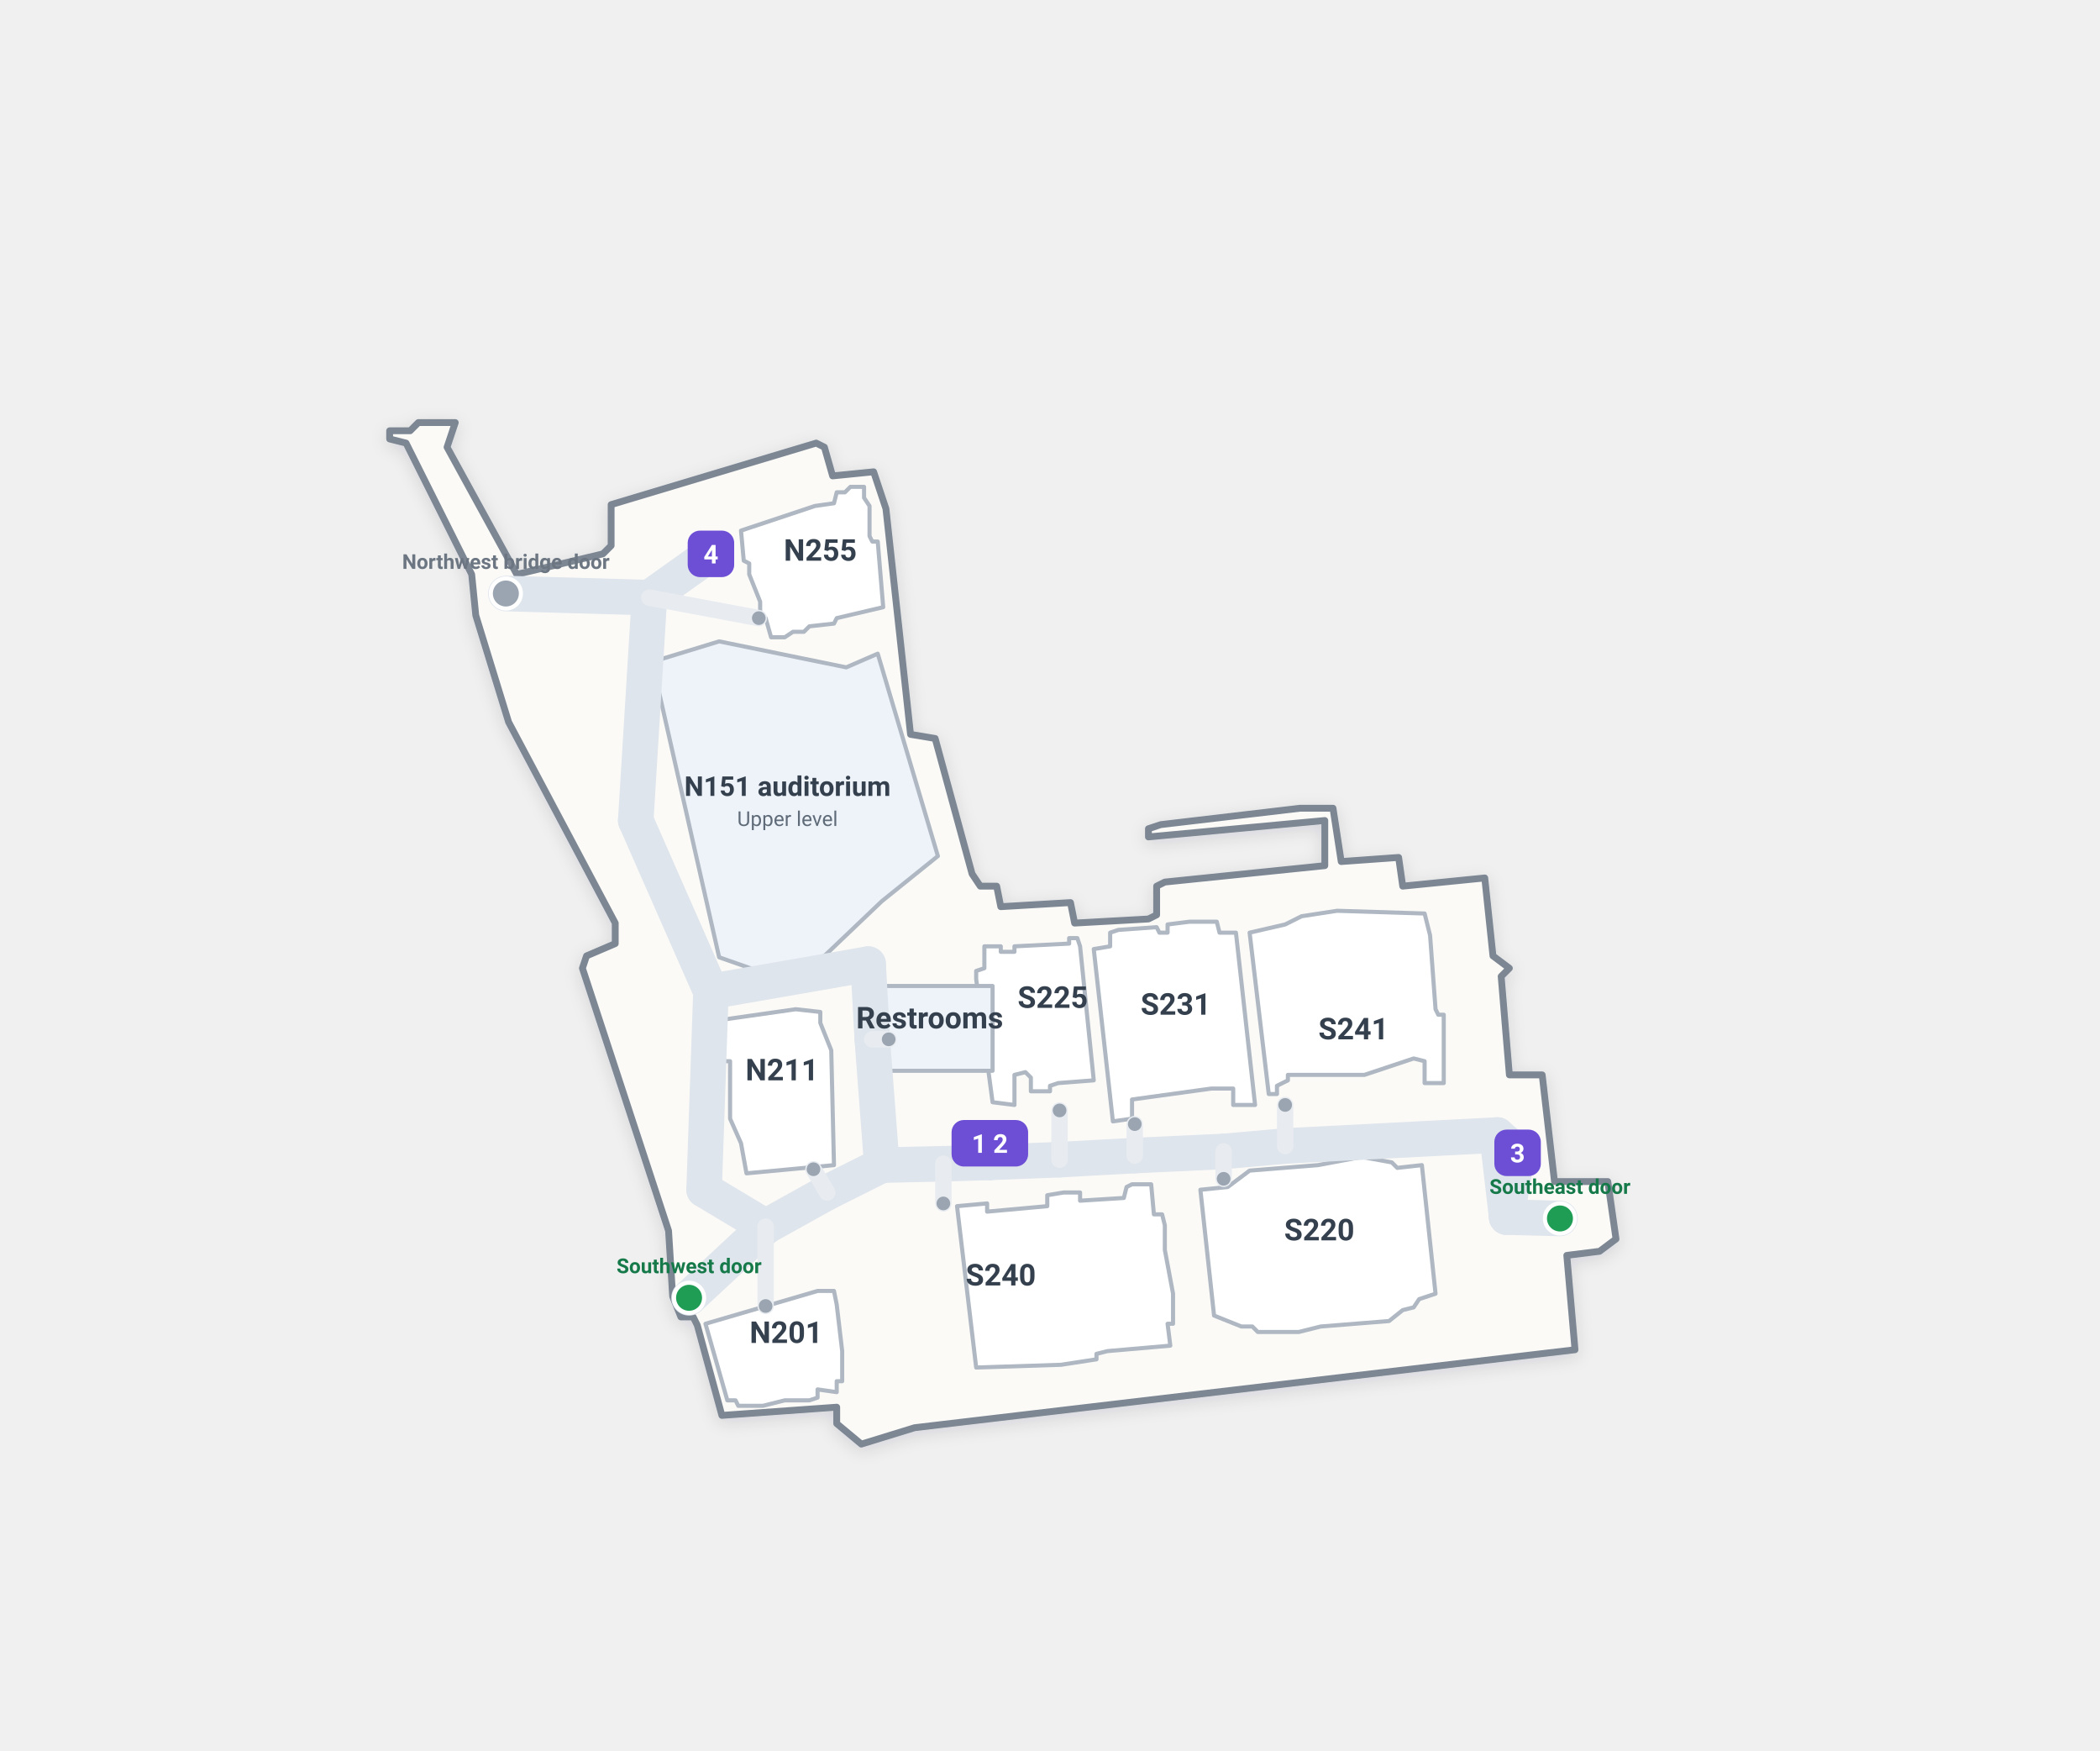
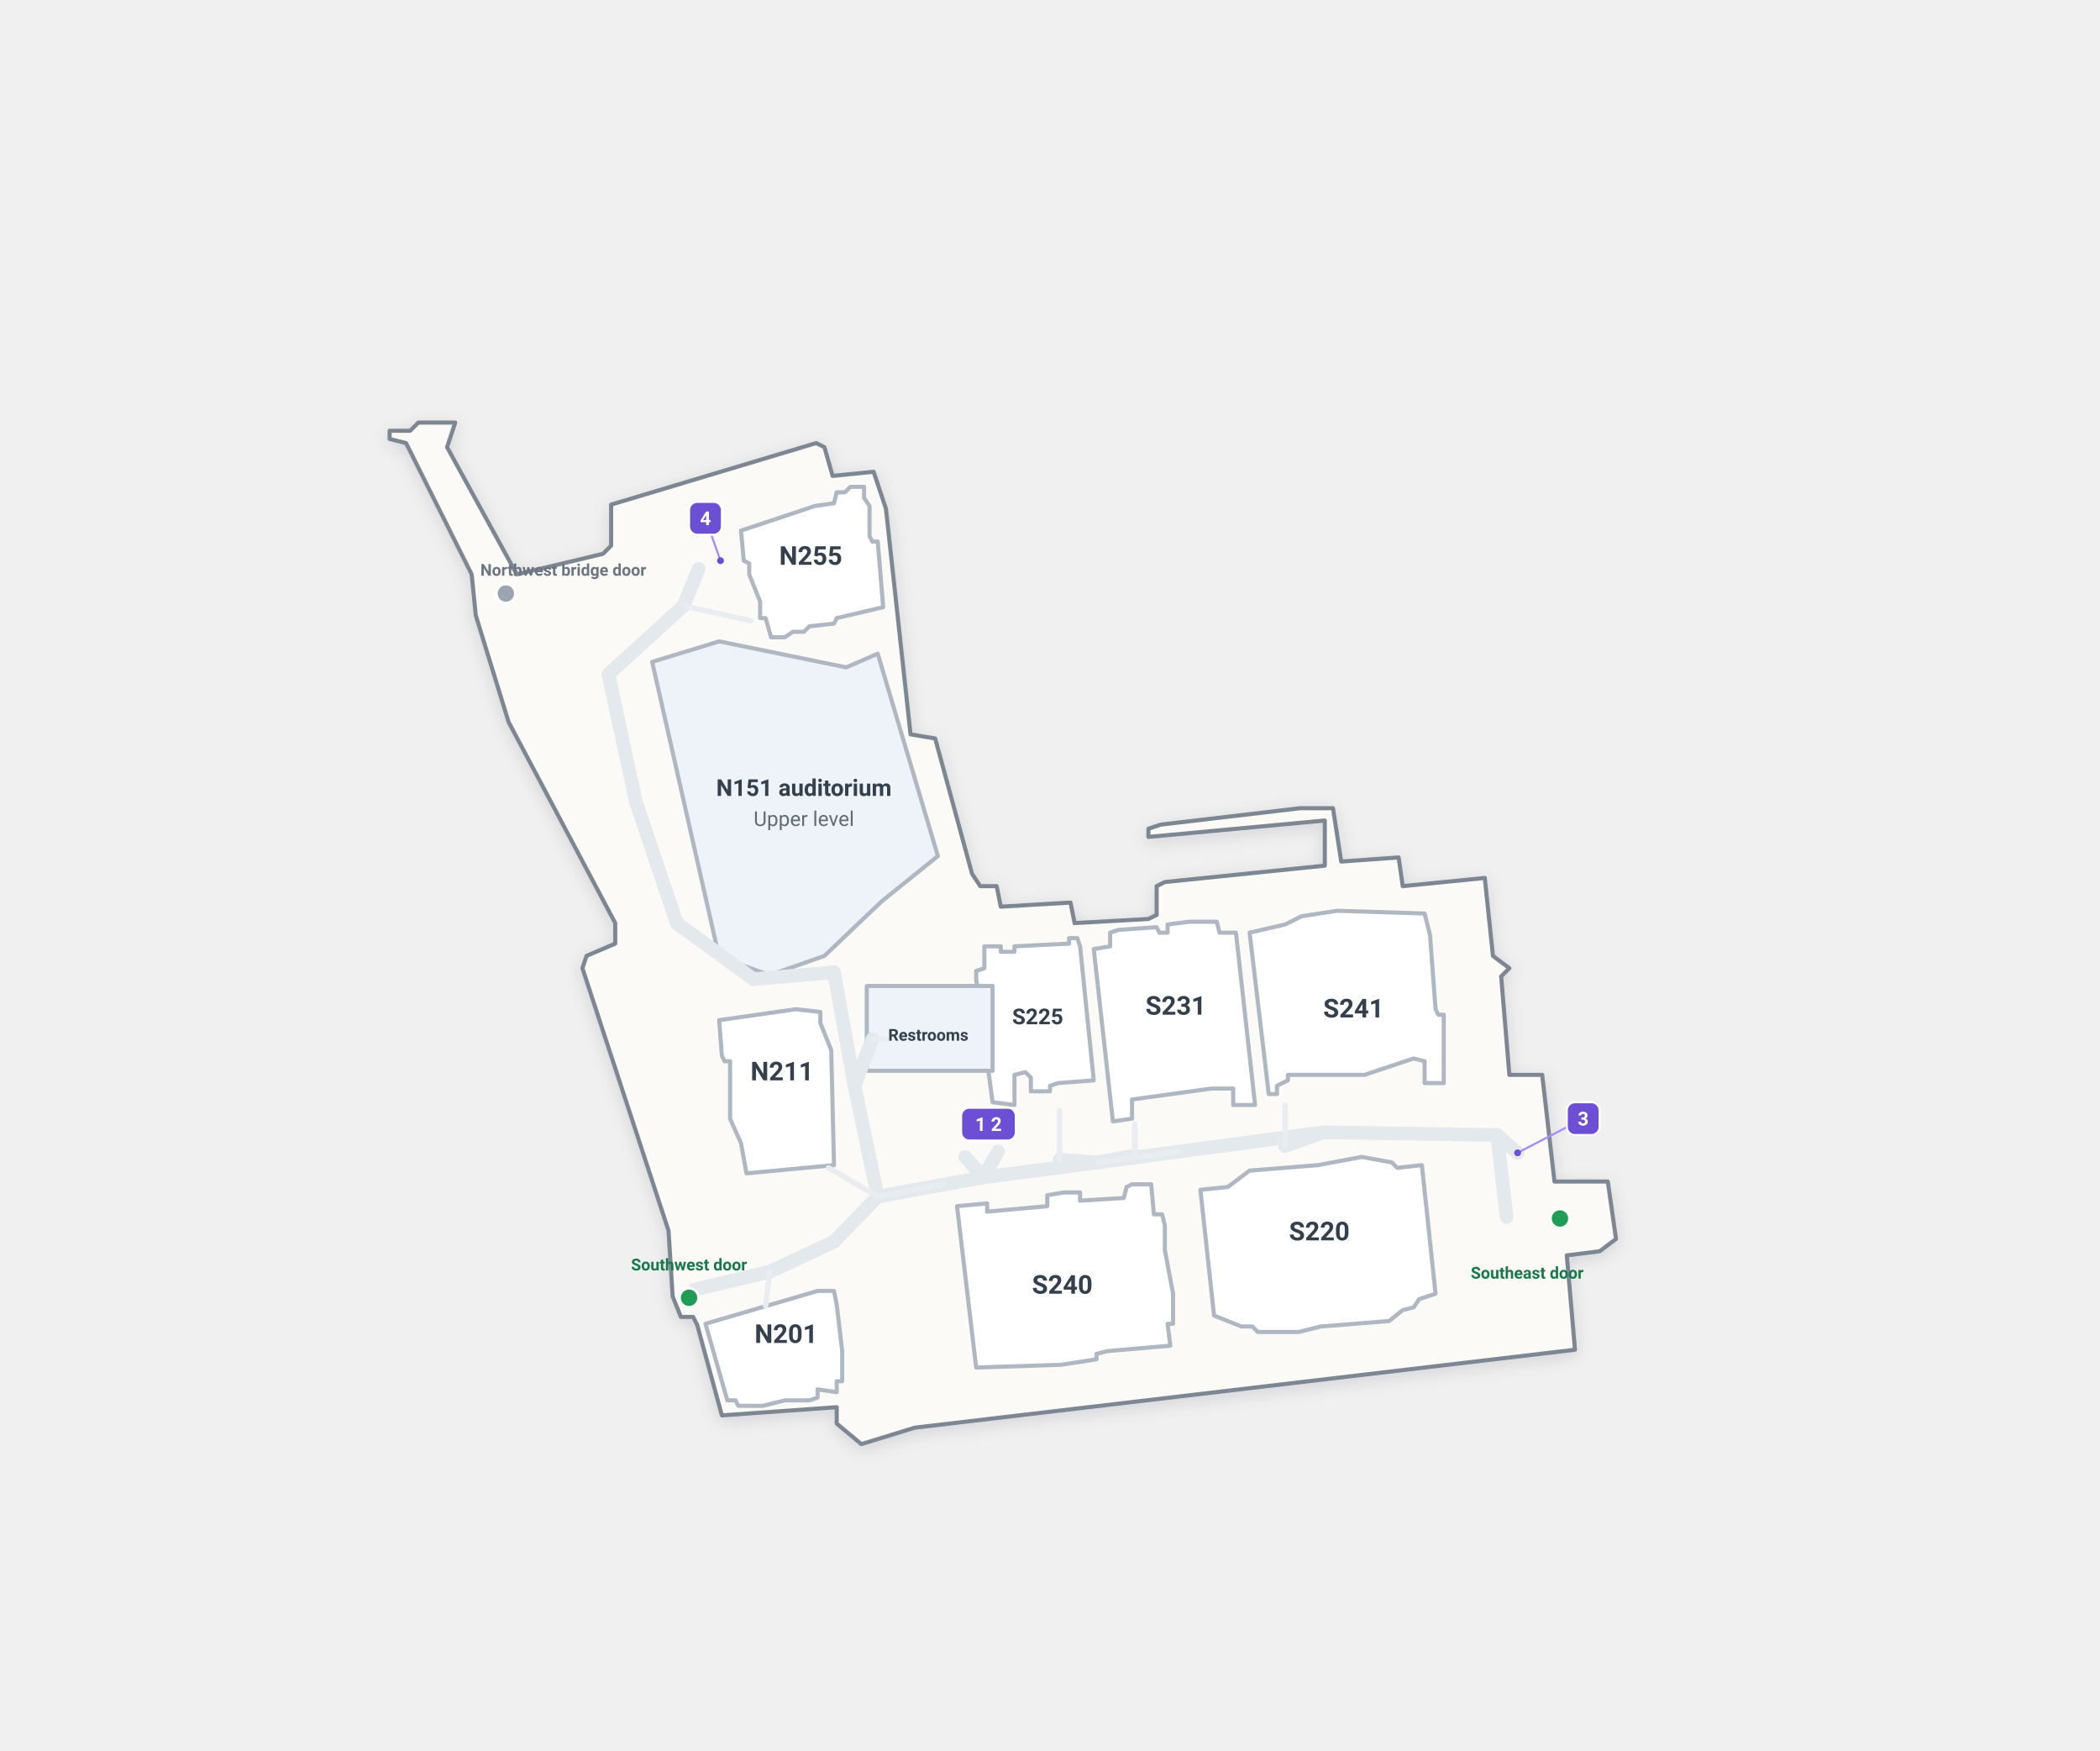
<svg xmlns="http://www.w3.org/2000/svg" width="1536" height="1280" viewBox="0 0 1536 1280">
  <defs>
    <filter id="sh" x="-5%" y="-5%" width="110%" height="110%">
      <feDropShadow dx="0" dy="3" stdDeviation="6" flood-color="#1f2933" flood-opacity="0.12" />
    </filter>
  </defs>
-   <polygon points="306.0,309.0 333.0,309.0 327.0,327.0 378.0,420.0 441.0,405.0 447.0,399.0 447.0,369.0 597.0,324.0 603.0,327.0 609.0,348.0 639.0,345.0 648.0,372.0 666.0,537.0 684.0,540.0 711.0,639.0 717.0,648.0 729.0,648.0 732.0,663.0 783.0,660.0 786.0,675.0 840.0,672.0 846.0,669.0 846.0,648.0 852.0,645.0 969.0,633.0 969.0,600.0 840.0,612.0 840.0,606.0 849.0,603.0 951.0,591.0 975.0,591.0 981.0,630.0 1023.0,627.0 1026.0,648.0 1086.0,642.0 1092.0,699.0 1104.0,708.0 1098.0,714.0 1104.0,786.0 1128.0,786.0 1137.0,864.0 1176.0,864.0 1182.0,906.0 1170.0,915.0 1146.0,918.0 1152.0,987.0 669.0,1044.0 630.0,1056.0 612.0,1041.0 612.0,1029.0 528.0,1035.0 510.0,969.0 507.0,963.0 498.0,963.0 492.0,948.0 489.0,900.0 426.0,708.0 429.0,699.0 450.0,690.0 450.0,675.0 372.0,528.0 348.0,450.0 345.0,420.0 297.0,324.0 285.0,321.0 285.0,315.0 300.0,315.0 306.0,309.0" fill="#fbfaf7" stroke="#7d8794" stroke-width="5" stroke-linejoin="round" filter="url(#sh)" />
+   <polygon points="306.0,309.0 333.0,309.0 327.0,327.0 378.0,420.0 441.0,405.0 447.0,399.0 447.0,369.0 597.0,324.0 603.0,327.0 609.0,348.0 639.0,345.0 648.0,372.0 666.0,537.0 684.0,540.0 711.0,639.0 717.0,648.0 729.0,648.0 732.0,663.0 783.0,660.0 786.0,675.0 840.0,672.0 846.0,669.0 846.0,648.0 852.0,645.0 969.0,633.0 969.0,600.0 840.0,612.0 840.0,606.0 849.0,603.0 951.0,591.0 975.0,591.0 981.0,630.0 1023.0,627.0 1026.0,648.0 1086.0,642.0 1092.0,699.0 1104.0,708.0 1098.0,714.0 1104.0,786.0 1128.0,786.0 1137.0,864.0 1176.0,864.0 1182.0,906.0 1170.0,915.0 1146.0,918.0 1152.0,987.0 669.0,1044.0 630.0,1056.0 612.0,1041.0 612.0,1029.0 528.0,1035.0 510.0,969.0 507.0,963.0 498.0,963.0 492.0,948.0 489.0,900.0 426.0,708.0 429.0,699.0 450.0,690.0 450.0,675.0 372.0,528.0 348.0,450.0 345.0,420.0 297.0,324.0 285.0,321.0 285.0,315.0 300.0,315.0 306.0,309.0" fill="#fbfaf7" stroke="#7d8794" stroke-width="3" stroke-linejoin="round" filter="url(#sh)" />
  <polygon points="598.0,944.0 610.0,944.0 612.0,954.0 616.0,988.0 616.0,1010.0 612.0,1010.0 612.0,1018.0 598.0,1016.0 598.0,1022.0 592.0,1024.0 574.0,1024.0 558.0,1028.0 540.0,1028.0 538.0,1024.0 532.0,1024.0 516.0,968.0 598.0,944.0" fill="#ffffff" stroke="#aeb7c2" stroke-width="3" stroke-linejoin="round" />
  <polygon points="582.0,738.0 600.0,740.0 600.0,748.0 608.0,768.0 610.0,852.0 546.0,858.0 542.0,836.0 534.0,818.0 534.0,776.0 530.0,776.0 528.0,772.0 526.0,746.0 582.0,738.0" fill="#ffffff" stroke="#aeb7c2" stroke-width="3" stroke-linejoin="round" />
  <polygon points="622.0,356.0 632.0,356.0 632.0,364.0 636.0,370.0 636.0,392.0 638.0,396.0 642.0,396.0 646.0,444.0 612.0,452.0 610.0,456.0 592.0,458.0 588.0,462.0 580.0,462.0 574.0,466.0 564.0,466.0 560.0,452.0 556.0,452.0 556.0,440.0 548.0,420.0 548.0,412.0 544.0,410.0 542.0,388.0 596.0,370.0 610.0,368.0 612.0,360.0 618.0,360.0 622.0,356.0" fill="#ffffff" stroke="#aeb7c2" stroke-width="3" stroke-linejoin="round" />
  <polygon points="978.0,666.0 1042.0,668.0 1046.0,684.0 1050.0,738.0 1052.0,742.0 1056.0,742.0 1056.0,792.0 1042.0,792.0 1042.0,776.0 1034.0,774.0 998.0,786.0 942.0,786.0 942.0,790.0 934.0,794.0 934.0,800.0 928.0,800.0 914.0,682.0 940.0,676.0 952.0,670.0 978.0,666.0" fill="#ffffff" stroke="#aeb7c2" stroke-width="3" stroke-linejoin="round" />
  <polygon points="996.0,846.0 1018.0,850.0 1022.0,854.0 1040.0,852.0 1050.0,946.0 1038.0,950.0 1034.0,956.0 1026.0,958.0 1016.0,966.0 966.0,970.0 950.0,974.0 920.0,974.0 916.0,970.0 908.0,970.0 888.0,962.0 878.0,870.0 898.0,868.0 914.0,856.0 964.0,852.0 996.0,846.0" fill="#ffffff" stroke="#aeb7c2" stroke-width="3" stroke-linejoin="round" />
  <polygon points="870.0,674.0 890.0,674.0 892.0,682.0 904.0,682.0 918.0,808.0 902.0,808.0 902.0,796.0 886.0,796.0 828.0,804.0 828.0,818.0 814.0,820.0 800.0,694.0 812.0,692.0 812.0,682.0 818.0,680.0 846.0,678.0 848.0,682.0 854.0,682.0 854.0,676.0 870.0,674.0" fill="#ffffff" stroke="#aeb7c2" stroke-width="3" stroke-linejoin="round" />
  <polygon points="828.0,866.0 842.0,866.0 844.0,888.0 850.0,888.0 852.0,896.0 852.0,914.0 858.0,946.0 858.0,968.0 854.0,968.0 856.0,984.0 810.0,988.0 802.0,990.0 802.0,994.0 776.0,998.0 714.0,1000.0 700.0,882.0 722.0,880.0 722.0,886.0 766.0,882.0 766.0,874.0 778.0,872.0 790.0,872.0 790.0,878.0 822.0,876.0 824.0,868.0 828.0,866.0" fill="#ffffff" stroke="#aeb7c2" stroke-width="3" stroke-linejoin="round" />
  <polygon points="782.0,686.0 788.0,686.0 790.0,692.0 800.0,790.0 774.0,792.0 768.0,794.0 768.0,798.0 754.0,798.0 754.0,788.0 750.0,784.0 742.0,786.0 742.0,808.0 726.0,806.0 714.0,716.0 714.0,710.0 720.0,708.0 720.0,692.0 732.0,692.0 732.0,696.0 742.0,696.0 742.0,692.0 782.0,690.0 782.0,686.0" fill="#ffffff" stroke="#aeb7c2" stroke-width="3" stroke-linejoin="round" />
  <polygon points="634.0,721.0 726.0,721.0 726.0,783.0 634.0,783.0" fill="#eef3fa" stroke="#aeb7c2" stroke-width="3" stroke-linejoin="round" />
  <g data-display-zone="N151 auditorium">
    <polygon points="477,484 526,469 619,488 642,478 686,626 645,659 603,699 563,713 526,700" fill="#eef3fa" stroke="#aeb7c2" stroke-width="3" stroke-linejoin="round" />
-     <text x="576" y="582" text-anchor="middle" font-family="system-ui, -apple-system, 'Segoe UI', Roboto, sans-serif" font-size="20" font-weight="650" fill="#34404d">N151 auditorium</text>
-     <text x="576" y="604" text-anchor="middle" font-family="system-ui, -apple-system, 'Segoe UI', Roboto, sans-serif" font-size="15" fill="#5f6b78">Upper level</text>
+     <text x="588" y="582" text-anchor="middle" font-family="system-ui, -apple-system, 'Segoe UI', Roboto, sans-serif" font-size="17" font-weight="650" fill="#34404d">N151 auditorium</text>
+     <text x="588" y="604" text-anchor="middle" font-family="system-ui, -apple-system, 'Segoe UI', Roboto, sans-serif" font-size="15" fill="#5f6b78">Upper level</text>
  </g>
-   <line x1="1110" y1="843" x2="1095" y2="830" stroke="#dfe5ec" stroke-width="26" stroke-linecap="round" />
-   <line x1="1110" y1="843" x2="1102" y2="890" stroke="#dfe5ec" stroke-width="26" stroke-linecap="round" />
-   <line x1="724" y1="836" x2="724" y2="850" stroke="#dfe5ec" stroke-width="26" stroke-linecap="round" />
-   <line x1="645" y1="852" x2="605" y2="872" stroke="#dfe5ec" stroke-width="26" stroke-linecap="round" />
-   <line x1="645" y1="852" x2="638" y2="760" stroke="#dfe5ec" stroke-width="26" stroke-linecap="round" />
-   <line x1="645" y1="852" x2="690" y2="851" stroke="#dfe5ec" stroke-width="26" stroke-linecap="round" />
-   <line x1="690" y1="851" x2="724" y2="850" stroke="#dfe5ec" stroke-width="26" stroke-linecap="round" />
-   <line x1="724" y1="850" x2="775" y2="848" stroke="#dfe5ec" stroke-width="26" stroke-linecap="round" />
-   <line x1="775" y1="848" x2="830" y2="845" stroke="#dfe5ec" stroke-width="26" stroke-linecap="round" />
-   <line x1="830" y1="845" x2="895" y2="842" stroke="#dfe5ec" stroke-width="26" stroke-linecap="round" />
-   <line x1="895" y1="842" x2="940" y2="838" stroke="#dfe5ec" stroke-width="26" stroke-linecap="round" />
-   <line x1="940" y1="838" x2="1095" y2="830" stroke="#dfe5ec" stroke-width="26" stroke-linecap="round" />
-   <line x1="1095" y1="830" x2="1102" y2="890" stroke="#dfe5ec" stroke-width="26" stroke-linecap="round" />
-   <line x1="1102" y1="890" x2="1141" y2="891" stroke="#dfe5ec" stroke-width="26" stroke-linecap="round" />
-   <line x1="605" y1="872" x2="560" y2="897" stroke="#dfe5ec" stroke-width="26" stroke-linecap="round" />
-   <line x1="560" y1="897" x2="504" y2="949" stroke="#dfe5ec" stroke-width="26" stroke-linecap="round" />
-   <line x1="560" y1="897" x2="515" y2="870" stroke="#dfe5ec" stroke-width="26" stroke-linecap="round" />
-   <line x1="515" y1="870" x2="520" y2="725" stroke="#dfe5ec" stroke-width="26" stroke-linecap="round" />
-   <line x1="520" y1="725" x2="635" y2="705" stroke="#dfe5ec" stroke-width="26" stroke-linecap="round" />
-   <line x1="520" y1="725" x2="465" y2="600" stroke="#dfe5ec" stroke-width="26" stroke-linecap="round" />
-   <line x1="635" y1="705" x2="638" y2="760" stroke="#dfe5ec" stroke-width="26" stroke-linecap="round" />
-   <line x1="465" y1="600" x2="475" y2="437" stroke="#dfe5ec" stroke-width="26" stroke-linecap="round" />
-   <line x1="475" y1="437" x2="370" y2="434" stroke="#dfe5ec" stroke-width="26" stroke-linecap="round" />
-   <line x1="475" y1="437" x2="520" y2="405" stroke="#dfe5ec" stroke-width="26" stroke-linecap="round" />
-   <line x1="690" y1="851" x2="690" y2="880" stroke="#e8ecf1" stroke-width="12" stroke-linecap="round" />
-   <line x1="775" y1="848" x2="775" y2="812" stroke="#e8ecf1" stroke-width="12" stroke-linecap="round" />
-   <line x1="830" y1="845" x2="830" y2="822" stroke="#e8ecf1" stroke-width="12" stroke-linecap="round" />
-   <line x1="895" y1="842" x2="895" y2="862" stroke="#e8ecf1" stroke-width="12" stroke-linecap="round" />
-   <line x1="940" y1="838" x2="940" y2="808" stroke="#e8ecf1" stroke-width="12" stroke-linecap="round" />
-   <line x1="605" y1="872" x2="595" y2="855" stroke="#e8ecf1" stroke-width="12" stroke-linecap="round" />
-   <line x1="560" y1="897" x2="560" y2="955" stroke="#e8ecf1" stroke-width="12" stroke-linecap="round" />
-   <line x1="638" y1="760" x2="650" y2="760" stroke="#e8ecf1" stroke-width="12" stroke-linecap="round" />
-   <line x1="475" y1="437" x2="555" y2="452" stroke="#e8ecf1" stroke-width="12" stroke-linecap="round" />
-   <circle cx="560" cy="955" r="5" fill="#9aa5b1" />
-   <text x="575" y="982" text-anchor="middle" font-family="system-ui, -apple-system, 'Segoe UI', Roboto, sans-serif" font-size="22" font-weight="650" fill="#34404d">N201</text>
-   <circle cx="595" cy="855" r="5" fill="#9aa5b1" />
-   <text x="572" y="790" text-anchor="middle" font-family="system-ui, -apple-system, 'Segoe UI', Roboto, sans-serif" font-size="22" font-weight="650" fill="#34404d">N211</text>
-   <circle cx="555" cy="452" r="5" fill="#9aa5b1" />
-   <text x="600" y="410" text-anchor="middle" font-family="system-ui, -apple-system, 'Segoe UI', Roboto, sans-serif" font-size="22" font-weight="650" fill="#34404d">N255</text>
-   <circle cx="940" cy="808" r="5" fill="#9aa5b1" />
-   <text x="990" y="760" text-anchor="middle" font-family="system-ui, -apple-system, 'Segoe UI', Roboto, sans-serif" font-size="22" font-weight="650" fill="#34404d">S241</text>
-   <circle cx="895" cy="862" r="5" fill="#9aa5b1" />
-   <text x="965" y="907" text-anchor="middle" font-family="system-ui, -apple-system, 'Segoe UI', Roboto, sans-serif" font-size="22" font-weight="650" fill="#34404d">S220</text>
-   <circle cx="830" cy="822" r="5" fill="#9aa5b1" />
-   <text x="860" y="742" text-anchor="middle" font-family="system-ui, -apple-system, 'Segoe UI', Roboto, sans-serif" font-size="22" font-weight="650" fill="#34404d">S231</text>
-   <circle cx="690" cy="880" r="5" fill="#9aa5b1" />
-   <text x="732" y="940" text-anchor="middle" font-family="system-ui, -apple-system, 'Segoe UI', Roboto, sans-serif" font-size="22" font-weight="650" fill="#34404d">S240</text>
-   <circle cx="775" cy="812" r="5" fill="#9aa5b1" />
-   <text x="770" y="737" text-anchor="middle" font-family="system-ui, -apple-system, 'Segoe UI', Roboto, sans-serif" font-size="22" font-weight="650" fill="#34404d">S225</text>
-   <circle cx="650" cy="760" r="5" fill="#9aa5b1" />
-   <text x="680" y="752" text-anchor="middle" font-family="system-ui, -apple-system, 'Segoe UI', Roboto, sans-serif" font-size="22" font-weight="650" fill="#34404d">Restrooms</text>
-   <rect x="1093.0" y="826" width="34" height="34" rx="9" fill="#6d4fd6" />
-   <text x="1110" y="850" text-anchor="middle" font-family="system-ui, -apple-system, 'Segoe UI', Roboto, sans-serif" font-size="19" font-weight="700" fill="#ffffff">3</text>
-   <rect x="696.0" y="819" width="56" height="34" rx="9" fill="#6d4fd6" />
-   <text x="724" y="843" text-anchor="middle" font-family="system-ui, -apple-system, 'Segoe UI', Roboto, sans-serif" font-size="19" font-weight="700" fill="#ffffff">1 2</text>
-   <rect x="503.0" y="388" width="34" height="34" rx="9" fill="#6d4fd6" />
-   <text x="520" y="412" text-anchor="middle" font-family="system-ui, -apple-system, 'Segoe UI', Roboto, sans-serif" font-size="19" font-weight="700" fill="#ffffff">4</text>
-   <circle cx="1141" cy="891" r="11" fill="#1f9d55" stroke="#ffffff" stroke-width="3" />
-   <text x="1141" y="873" text-anchor="middle" font-family="system-ui, -apple-system, 'Segoe UI', Roboto, sans-serif" font-size="15" font-weight="600" fill="#16794a">Southeast door</text>
-   <circle cx="504" cy="949" r="11" fill="#1f9d55" stroke="#ffffff" stroke-width="3" />
-   <text x="504" y="931" text-anchor="middle" font-family="system-ui, -apple-system, 'Segoe UI', Roboto, sans-serif" font-size="15" font-weight="600" fill="#16794a">Southwest door</text>
-   <circle cx="370" cy="434" r="11" fill="#9aa5b1" stroke="#ffffff" stroke-width="3" />
-   <text x="370" y="416" text-anchor="middle" font-family="system-ui, -apple-system, 'Segoe UI', Roboto, sans-serif" font-size="15" font-weight="600" fill="#6b7682">Northwest bridge door</text>
+   <line x1="500.0" y1="443.0" x2="445.0" y2="493.0" stroke="#e4e9ee" stroke-width="10" stroke-linecap="round" />
+   <line x1="445.0" y1="493.0" x2="465.0" y2="586.0" stroke="#e4e9ee" stroke-width="10" stroke-linecap="round" />
+   <line x1="465.0" y1="586.0" x2="495.0" y2="675.0" stroke="#e4e9ee" stroke-width="10" stroke-linecap="round" />
+   <line x1="495.0" y1="675.0" x2="551.0" y2="716.0" stroke="#e4e9ee" stroke-width="10" stroke-linecap="round" />
+   <line x1="551.0" y1="716.0" x2="610.0" y2="711.0" stroke="#e4e9ee" stroke-width="10" stroke-linecap="round" />
+   <line x1="610.0" y1="711.0" x2="625.0" y2="794.0" stroke="#e4e9ee" stroke-width="10" stroke-linecap="round" />
+   <line x1="625.0" y1="794.0" x2="642.0" y2="875.0" stroke="#e4e9ee" stroke-width="10" stroke-linecap="round" />
+   <line x1="642.0" y1="875.0" x2="719.0" y2="861.0" stroke="#e4e9ee" stroke-width="10" stroke-linecap="round" />
+   <line x1="719.0" y1="861.0" x2="803.0" y2="850.0" stroke="#e4e9ee" stroke-width="10" stroke-linecap="round" />
+   <line x1="803.0" y1="850.0" x2="968.0" y2="828.0" stroke="#e4e9ee" stroke-width="10" stroke-linecap="round" />
+   <line x1="500.0" y1="443.0" x2="511.0" y2="416.0" stroke="#e4e9ee" stroke-width="10" stroke-linecap="round" />
+   <line x1="719.0" y1="861.0" x2="706.0" y2="846.0" stroke="#e4e9ee" stroke-width="10" stroke-linecap="round" />
+   <line x1="719.0" y1="861.0" x2="730.0" y2="842.0" stroke="#e4e9ee" stroke-width="10" stroke-linecap="round" />
+   <line x1="508.0" y1="943.0" x2="563.0" y2="930.0" stroke="#e4e9ee" stroke-width="10" stroke-linecap="round" />
+   <line x1="563.0" y1="930.0" x2="610.0" y2="908.0" stroke="#e4e9ee" stroke-width="10" stroke-linecap="round" />
+   <line x1="610.0" y1="908.0" x2="642.0" y2="875.0" stroke="#e4e9ee" stroke-width="10" stroke-linecap="round" />
+   <line x1="625.0" y1="794.0" x2="638.0" y2="760.0" stroke="#e4e9ee" stroke-width="10" stroke-linecap="round" />
+   <line x1="803.0" y1="850.0" x2="775.0" y2="848.0" stroke="#e4e9ee" stroke-width="10" stroke-linecap="round" />
+   <line x1="803.0" y1="850.0" x2="830.0" y2="845.0" stroke="#e4e9ee" stroke-width="10" stroke-linecap="round" />
+   <line x1="968.0" y1="828.0" x2="940.0" y2="838.0" stroke="#e4e9ee" stroke-width="10" stroke-linecap="round" />
+   <line x1="968.0" y1="828.0" x2="1095.0" y2="830.0" stroke="#e4e9ee" stroke-width="10" stroke-linecap="round" />
+   <line x1="1095.0" y1="830.0" x2="1102.0" y2="890.0" stroke="#e4e9ee" stroke-width="10" stroke-linecap="round" />
+   <line x1="1095.0" y1="830.0" x2="1110.0" y2="843.0" stroke="#e4e9ee" stroke-width="10" stroke-linecap="round" />
+   <line x1="500.0" y1="443.0" x2="549.0" y2="454.0" stroke="#e9edf1" stroke-width="4" stroke-linecap="round" />
+   <line x1="642.0" y1="875.0" x2="606.0" y2="854.0" stroke="#e9edf1" stroke-width="4" stroke-linecap="round" />
+   <line x1="642.0" y1="875.0" x2="690.0" y2="866.0" stroke="#e9edf1" stroke-width="4" stroke-linecap="round" />
+   <line x1="803.0" y1="850.0" x2="863.0" y2="842.0" stroke="#e9edf1" stroke-width="4" stroke-linecap="round" />
+   <line x1="563.0" y1="930.0" x2="560.0" y2="955.0" stroke="#e9edf1" stroke-width="4" stroke-linecap="round" />
+   <line x1="638.0" y1="760.0" x2="650.0" y2="760.0" stroke="#e9edf1" stroke-width="4" stroke-linecap="round" />
+   <line x1="775.0" y1="848.0" x2="775.0" y2="812.0" stroke="#e9edf1" stroke-width="4" stroke-linecap="round" />
+   <line x1="830.0" y1="845.0" x2="830.0" y2="822.0" stroke="#e9edf1" stroke-width="4" stroke-linecap="round" />
+   <line x1="940.0" y1="838.0" x2="940.0" y2="808.0" stroke="#e9edf1" stroke-width="4" stroke-linecap="round" />
+   <text x="575" y="982" text-anchor="middle" font-family="system-ui, -apple-system, 'Segoe UI', Roboto, sans-serif" font-size="19" font-weight="650" fill="#34404d">N201</text>
+   <text x="572" y="790" text-anchor="middle" font-family="system-ui, -apple-system, 'Segoe UI', Roboto, sans-serif" font-size="19" font-weight="650" fill="#34404d">N211</text>
+   <text x="593" y="413" text-anchor="middle" font-family="system-ui, -apple-system, 'Segoe UI', Roboto, sans-serif" font-size="19" font-weight="650" fill="#34404d">N255</text>
+   <text x="990" y="744" text-anchor="middle" font-family="system-ui, -apple-system, 'Segoe UI', Roboto, sans-serif" font-size="19" font-weight="650" fill="#34404d">S241</text>
+   <text x="965" y="907" text-anchor="middle" font-family="system-ui, -apple-system, 'Segoe UI', Roboto, sans-serif" font-size="19" font-weight="650" fill="#34404d">S220</text>
+   <text x="860" y="742" text-anchor="middle" font-family="system-ui, -apple-system, 'Segoe UI', Roboto, sans-serif" font-size="19" font-weight="650" fill="#34404d">S231</text>
+   <text x="777" y="946" text-anchor="middle" font-family="system-ui, -apple-system, 'Segoe UI', Roboto, sans-serif" font-size="19" font-weight="650" fill="#34404d">S240</text>
+   <text x="759" y="749" text-anchor="middle" font-family="system-ui, -apple-system, 'Segoe UI', Roboto, sans-serif" font-size="16" font-weight="650" fill="#34404d">S225</text>
+   <text x="679" y="761" text-anchor="middle" font-family="system-ui, -apple-system, 'Segoe UI', Roboto, sans-serif" font-size="12" font-weight="650" fill="#34404d">Restrooms</text>
+   <path d="M1158,818 L1110,843" fill="none" stroke="#a78bfa" stroke-width="1.5" />
+   <circle cx="1110" cy="843" r="2.5" fill="#6d4fd6" />
+   <rect x="1146.0" y="806" width="24" height="24" rx="6" fill="#6d4fd6" stroke="white" stroke-width="1.5" />
+   <text x="1158" y="823" text-anchor="middle" font-family="system-ui, -apple-system, 'Segoe UI', Roboto, sans-serif" font-size="14" font-weight="700" fill="#ffffff">3</text>
+   <rect x="703.0" y="810" width="40" height="24" rx="6" fill="#6d4fd6" stroke="white" stroke-width="1.5" />
+   <text x="723" y="827" text-anchor="middle" font-family="system-ui, -apple-system, 'Segoe UI', Roboto, sans-serif" font-size="14" font-weight="700" fill="#ffffff">1 2</text>
+   <path d="M516,379 L527,410" fill="none" stroke="#a78bfa" stroke-width="1.5" />
+   <circle cx="527" cy="410" r="2.5" fill="#6d4fd6" />
+   <rect x="504.0" y="367" width="24" height="24" rx="6" fill="#6d4fd6" stroke="white" stroke-width="1.5" />
+   <text x="516" y="384" text-anchor="middle" font-family="system-ui, -apple-system, 'Segoe UI', Roboto, sans-serif" font-size="14" font-weight="700" fill="#ffffff">4</text>
+   <circle cx="1141" cy="891" r="7" fill="#1f9d55" stroke="#ffffff" stroke-width="2" />
+   <text x="1117" y="935" text-anchor="middle" font-family="system-ui, -apple-system, 'Segoe UI', Roboto, sans-serif" font-size="12" font-weight="600" fill="#16794a">Southeast door</text>
+   <circle cx="504" cy="949" r="7" fill="#1f9d55" stroke="#ffffff" stroke-width="2" />
+   <text x="504" y="929" text-anchor="middle" font-family="system-ui, -apple-system, 'Segoe UI', Roboto, sans-serif" font-size="12" font-weight="600" fill="#16794a">Southwest door</text>
+   <circle cx="370" cy="434" r="7" fill="#9aa5b1" stroke="#ffffff" stroke-width="2" />
+   <text x="412" y="421" text-anchor="middle" font-family="system-ui, -apple-system, 'Segoe UI', Roboto, sans-serif" font-size="12" font-weight="600" fill="#6b7682">Northwest bridge door</text>
</svg>
